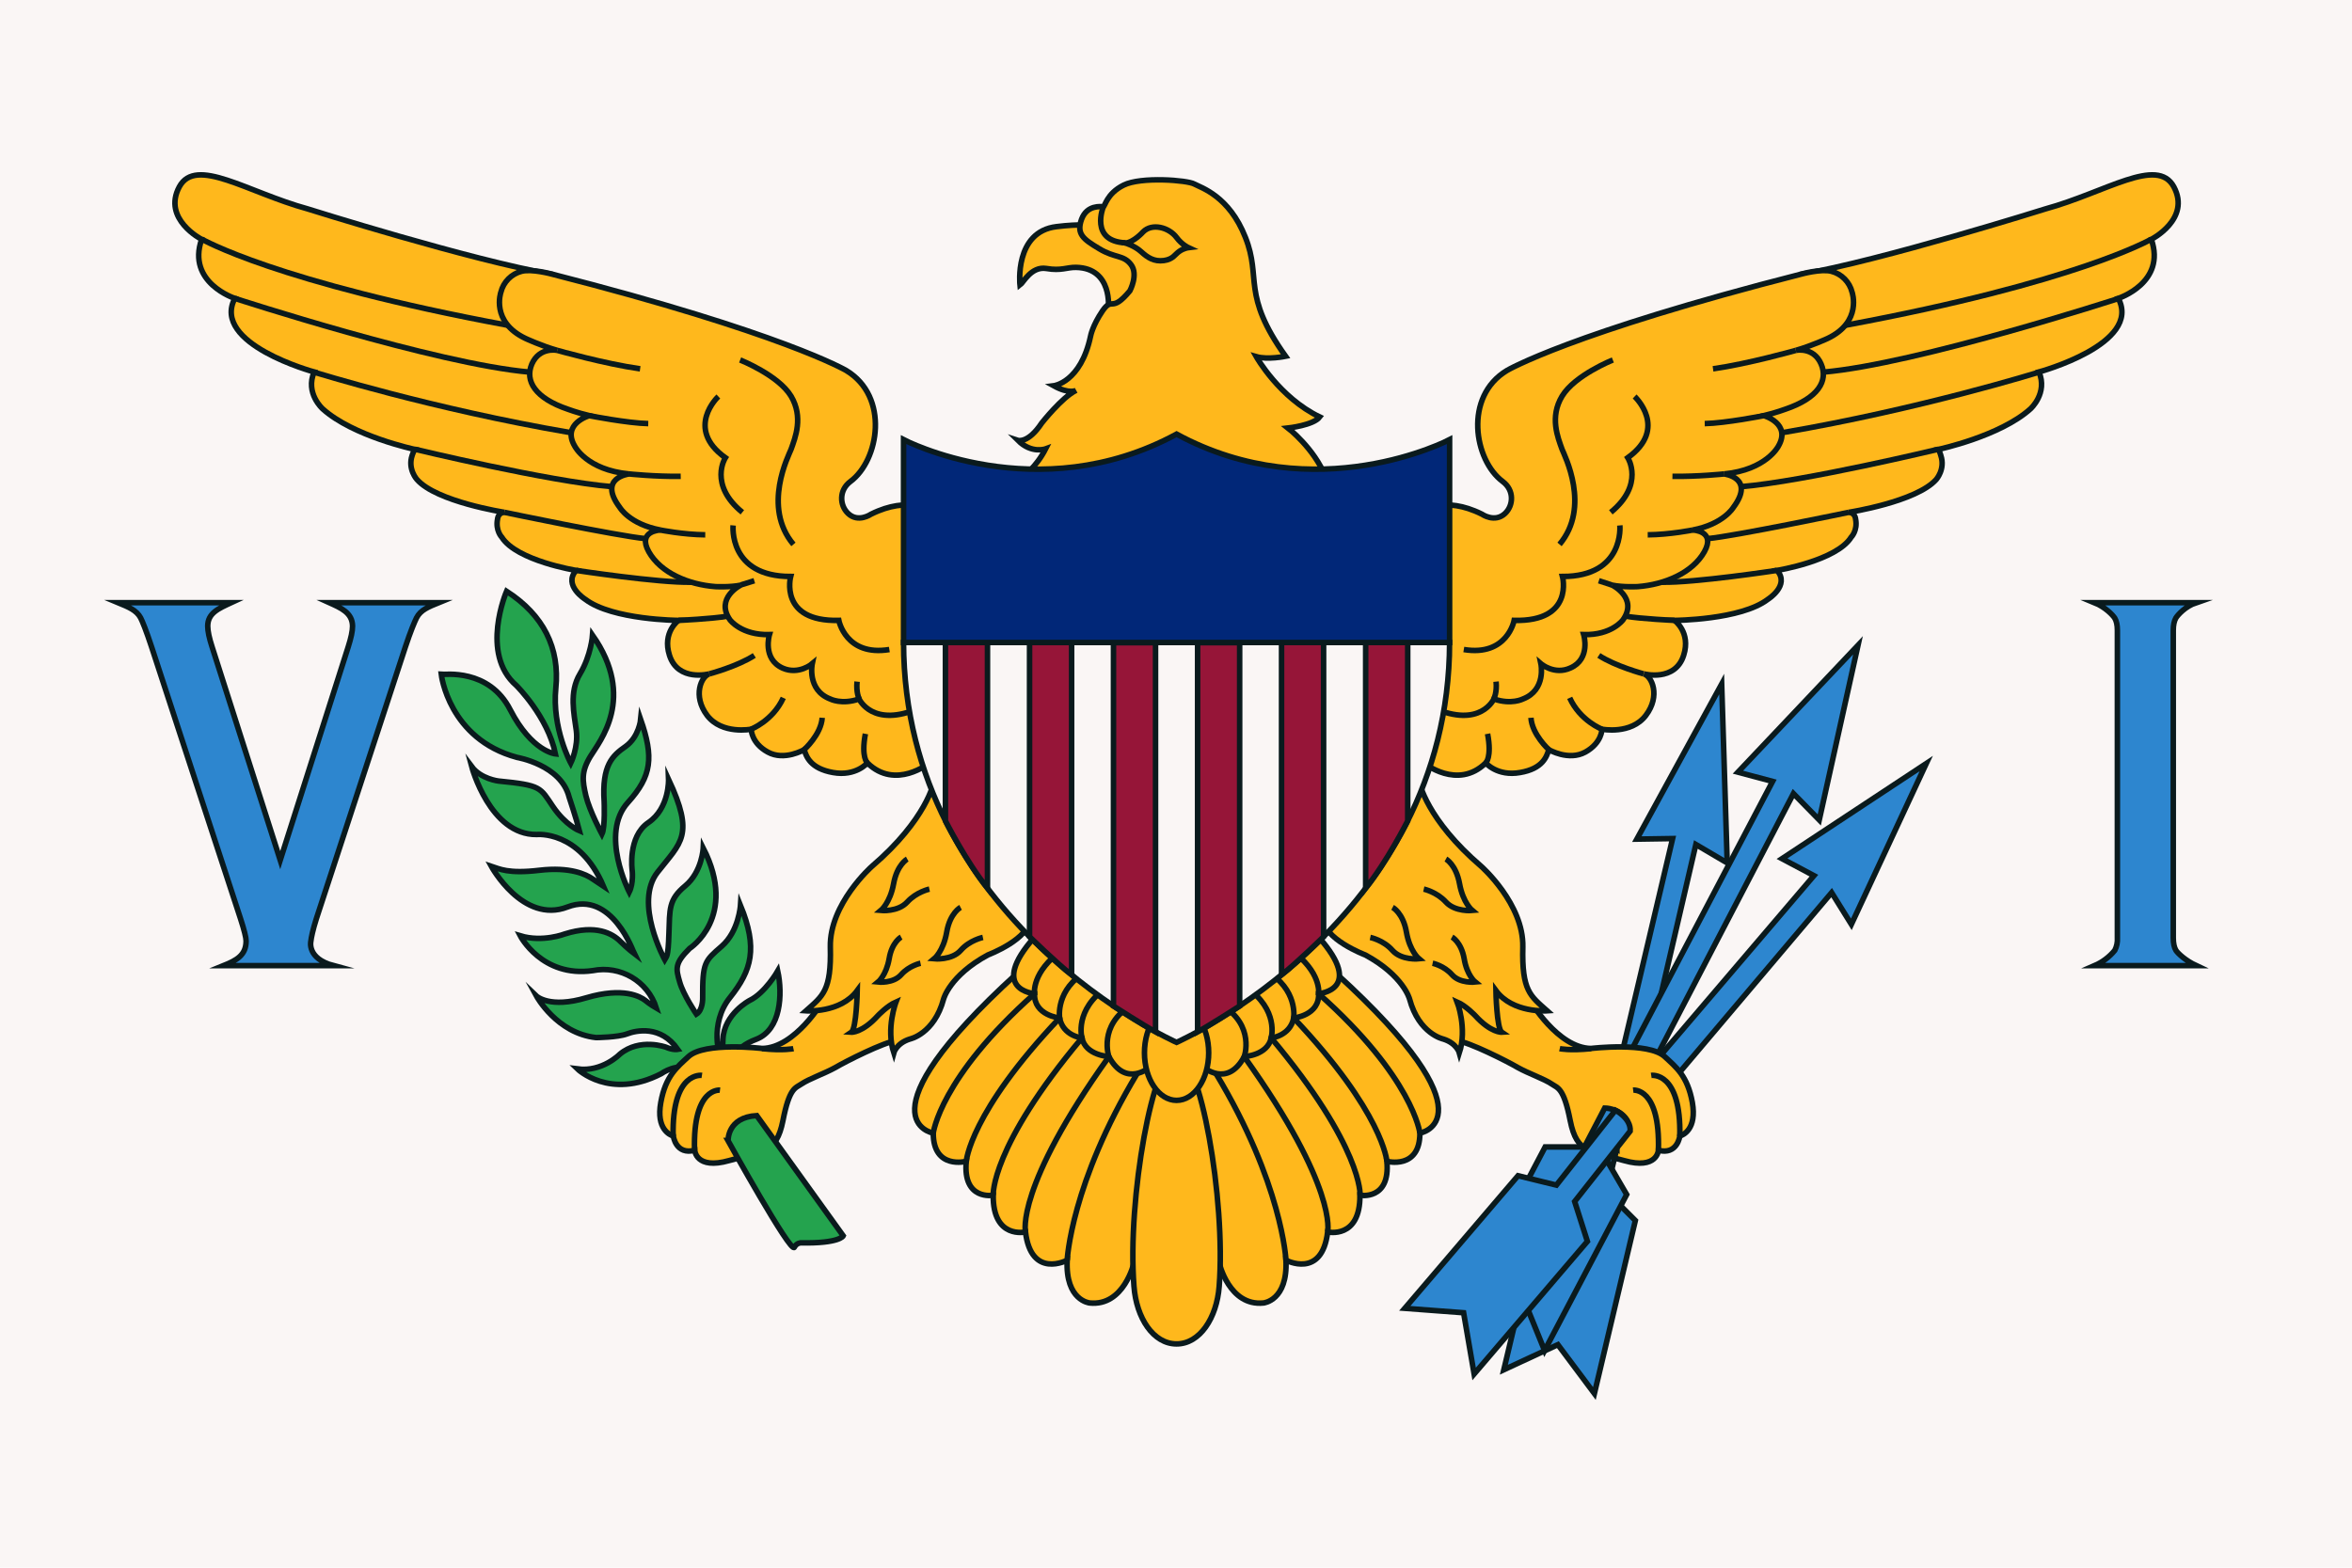
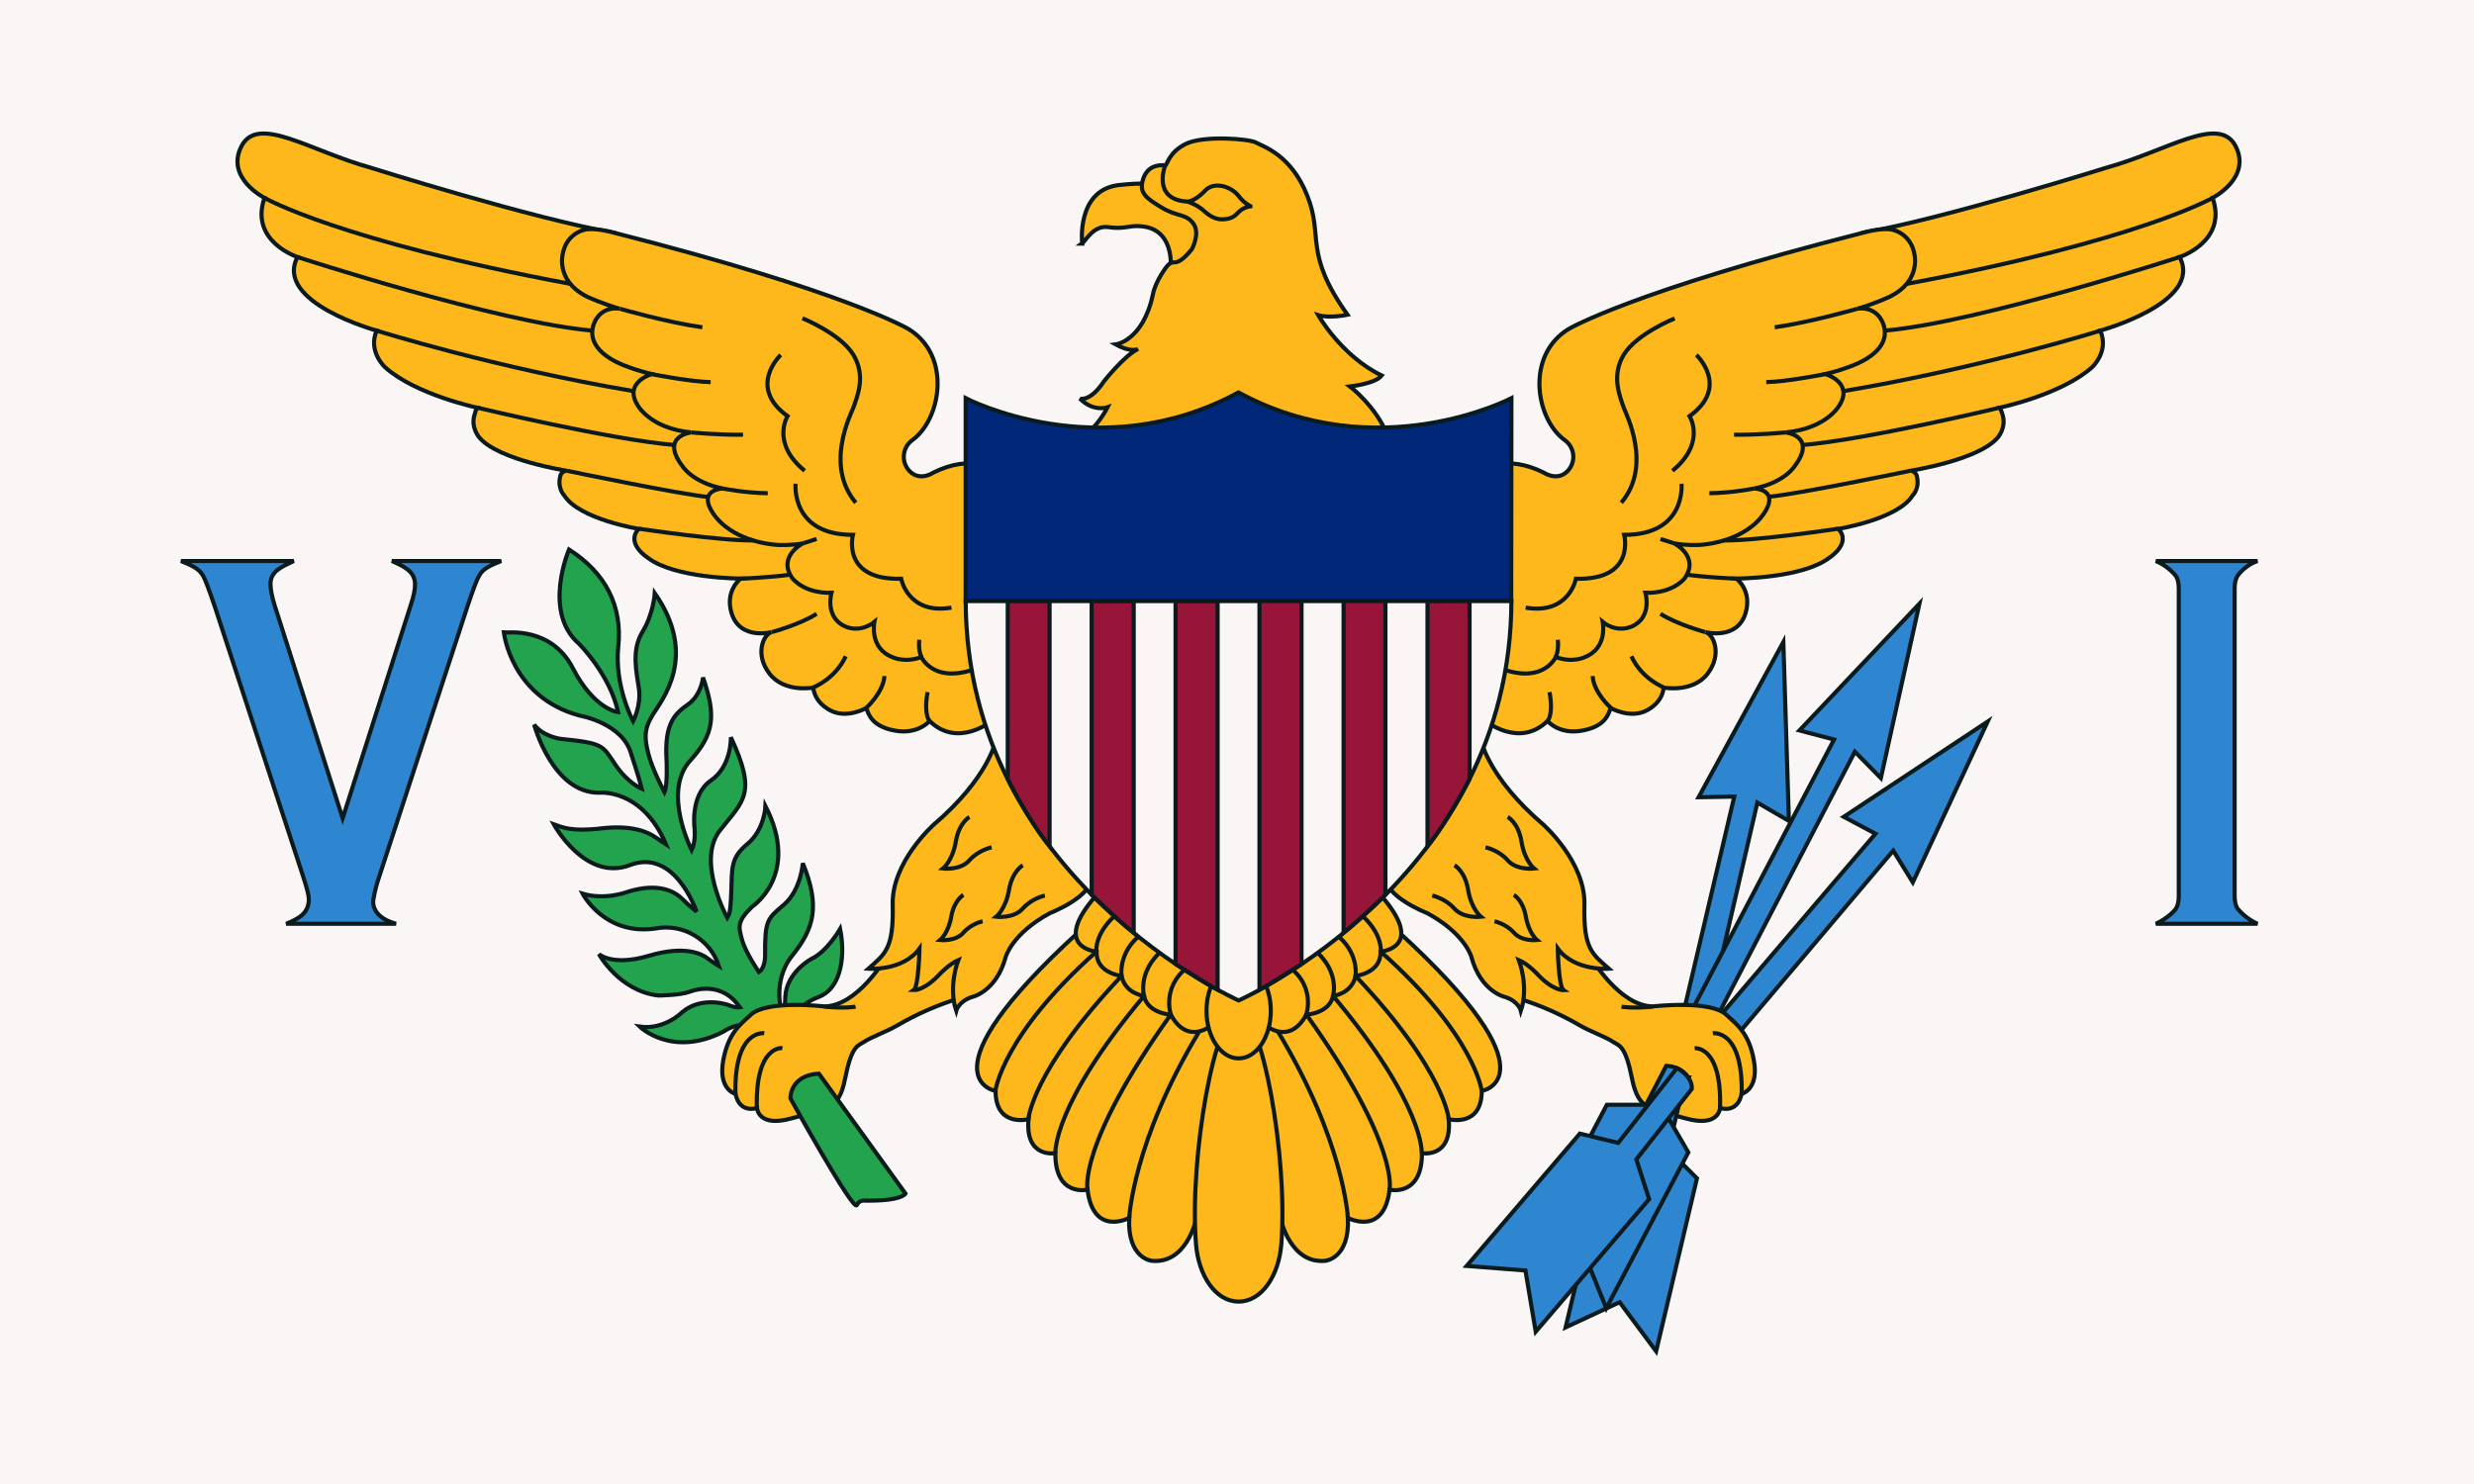
- <svg xmlns="http://www.w3.org/2000/svg" width="1275" height="850" viewBox="1488.189 992.126 1275 850">
-   <path fill="#faf6f5" d="M1488.2 992.1h1275v850h-1275z" />
-   <path fill="#24a34e" stroke="#0a1a1d" stroke-miterlimit="10" stroke-width="3" d="M1886 1567.6s-1.1-7 12.2-12c13.3-5.2 14.3-24.3 11.6-37 0 0-6.9 12-15.3 16 0 0-13.7 7.2-14.4 20.9 0 0 0 5-1.1 8.9-.6 2-6.6-17.1 4.9-31.4 11.8-14.8 15.2-26.7 5.7-50 0 0-.9 14.1-10.2 22.2-9.2 8-10.4 8.7-10.3 28 0 0 .2 6.6-3.4 8.8 0 0-7.2-10.6-9.1-17.6-2-7-2.8-9.9 5.4-18 0 0 26.5-17 7.4-54.5 0 0-.6 12.9-9.7 20.5-9.2 7.6-8.4 12.7-8.9 26-.4 13.1-1.3 12.2-2.3 14 0 0-16.8-30.8-3.9-47.3s20.2-19.9 6-50.5c0 0 .6 15.7-10.9 23.5-11.4 7.7-8.8 26-8.8 26s.8 6.8-1.6 11.7c0 0-16.2-31.6-.7-48.6 13-14.4 14-24.5 6.9-45 0 0-.9 9.4-8.1 14.6-7.2 5-13 10.2-11.7 30 0 0 .6 13.8-1.2 17.6 0 0-6.7-12.5-8.7-20.8-1.9-8.2-2.6-13 2.4-21.3 5-8.2 25-31.8 1.2-65.8 0 0-.8 11-6.8 21-6 9.9-3.2 21.7-2 30.7s-3 17.7-3 17.7-10.3-19-8.1-40.7c2.2-21.7-6.7-39.6-26.7-52.5 0 0-14.6 33.9 5.3 51.1 0 0 17 16.8 21.2 37.1 0 0-12.8-1.2-24.5-23.9-11.6-22.7-35.8-19-37.4-19.2 0 0 4 35 41.1 45 0 0 23.8 4 28.2 21.5 0 0 4 12 5.6 18.3 0 0-7.5-3-14.4-13.2-7-10.3-6-11.5-29.5-13.8 0 0-9.5-1.1-14.5-7.8 0 0 9.9 37.1 35.2 36.8 0 0 23.2-2.5 36.2 28l-6-4c-3.3-2.3-11.9-6.6-28.8-4.6s-21.7-.8-26-2.2c0 0 17.1 31.4 41.3 22.1 24.2-9.3 35.9 24.7 36.2 25.3 0 0-3.3-2.5-7.6-6.7-4.2-4.2-13.1-9.3-30-4 0 0-12 4.7-24.2 1 0 0 11.8 22.8 39.3 18.9a30 30 0 0 1 34.5 20.3s-3.6-2.1-6.1-4.2c-2.6-2-11.8-7.3-31.8-1.4-19.9 6-27.1-.9-27.1-.9s11 20.2 32.3 22.5c0 0 11.8-.1 16.8-2s18.3-4.8 27.5 8.4c0 0-2.6.5-6.4-1.2 0 0-14.2-5.2-25 3.8 0 0-9.5 9.8-23 8 0 0 17.5 17 45.4 2.6 0 0 9.4-6.8 16.3-1.6 7 5.3 23-5 23-5z" />
-   <path fill="#ffb81c" stroke="#0a1a1d" stroke-miterlimit="10" stroke-width="3" d="M2041.1 1146.7s-3.2-29 19.9-31.7c24-3 36 2.2 36 2.2l10.8 21.2-3.8 14.3-15 6.8s2.6-22-17.5-22.4c-5-.1-8 2-16.1.6-8.2-1.3-12.5 7.7-14.3 9z" />
-   <path fill="#ffb81c" stroke="#0a1a1d" stroke-miterlimit="10" stroke-width="3" d="M2203.6 1218.2c-3.4 4.5-17.2 6-17.2 6s14.2 11 20.3 26.4c6 15.6-164.1.1-164.1.1s7.3-5.2 12.4-15.2c0 0-7.6 2.8-15-4.6 0 0 5.5 1.8 12.9-9.4 0 0 11-14 18.6-17.7 0 0-3.6 2.2-12.1-2.5 0 0 14.7-1.8 20-27 0 0 1-5.6 6.5-13.7 5.6-8 4.5 1.6 14.8-10.8 0 0 4.7-8.8.6-14.2s-8.6-3.4-17.2-8.6c-8.7-5.2-12.5-8-9.6-16 3-8 10.7-6.8 11.7-6.8 1.1 0 1.7-7 11.1-11.7s34.6-2.7 38.3-.6c3.7 2 18.9 6.5 27.7 28.9 8.9 22.3-2.3 30.7 21.8 64.5 0 0-9.7 2-15.9.2 0 0 12.5 22.2 34.4 32.7z" />
-   <path fill="none" stroke="#0a1a1d" stroke-miterlimit="10" stroke-width="3" d="M2098.3 1123.8c-19.6-.9-12-19.6-12-19.6" />
-   <path fill="#ffb81c" stroke="#0a1a1d" stroke-miterlimit="10" stroke-width="3" d="M2132.4 1126.4s-3.5-1.6-6.4-5.5c-4.1-5.5-13.3-8-18.2-3 0 0-5 5.6-9.5 6 0 0 5 1.5 8.5 4.7s7 5.5 12.3 4.8c5.1-.7 6-3.4 8.4-5 2.4-1.7 4.9-2 4.9-2z" />
-   <path fill="#ffb81c" stroke="#0a1a1d" stroke-width="3" d="M2260 1405.8s18.3 14.9 33.6 0c0 0 6.2 7.4 18.6 5.2 12.4-2.1 14.4-8.7 15.6-12.4 0 0 10.7 6.3 19.8 1.3 9-5 9-12.4 9-12.4s15.8 3.1 23.8-7.5c8.1-10.7 3.2-21.2-1.1-22.5 0 0 17 4.5 21.6-10.1 4-12.5-5-18.9-5-18.9s36-.2 50.6-11.4c0 0 12.2-7.6 5-15.7 0 0 32.2-5.2 40.2-18 0 0 3.6-3.6 2.4-9.8 0 0-.2-3.5-3.7-3.7 0 0 36.7-5.7 47.4-17.8 0 0 5-5.6 2.5-13 0 0-.5-2-1.4-3.3 0 0 33.5-7.1 50-22 0 0 9.5-8.5 4.6-20 0 0 56-15.2 43-39.9 0 0 26.1-8.5 17.9-32 0 0 21.6-11 12.2-28.5-9-16.6-36.8 3-69.6 12 0 0-89 28-132.7 35.5L2339.9 1326l-72.5 28-7.4 51.8z" />
-   <path fill="#ffb81c" stroke="#0a1a1d" stroke-width="3" d="M2259.1 1269.4s11.7-8.8 32.4 1.5c0 0 7 4.9 12.6-.4 4.6-4.4 5-12.6-1.3-17.3-15.5-11.5-21.3-46 2.3-60.2 0 0 34.2-20.3 159.7-52.3 0 0 10.5-2.9 16.1-1.5a15.6 15.6 0 0 1 11.3 11.4s5.6 16-13.2 25c0 0-8.6 4-17.3 6.5 0 0 9.6-2.1 13.7 7.4 4 9.2-1.7 18.5-19.4 24.5 0 0-4.8 1.8-11.6 3.5 0 0 15 4.3 7.8 16.6 0 0-6.5 12.8-29.4 15 0 0 17.1 2 5 18.2 0 0-5.3 9-22 12.2 0 0 12.7.4 6.3 11.8-6.4 11.4-21.4 17.8-36.2 18.9 0 0-8 .4-13.7-.8 0 0 14.1 7 5.8 18.8 0 0-6 8.4-21.3 8 0 0 4 13.2-7.2 18.1-8.7 4-16-2.3-16-2.3s3 14.2-9.7 19.1c0 0-6.3 3.3-15.8 0 0 0-7.2 16.2-32.9 4.8-25.6-11.3-6-106.5-6-106.5z" />
-   <path fill="none" stroke="#0a1a1d" stroke-width="3" d="M2654.4 1121.8s-40.3 23.4-165.9 46.7" />
-   <path fill="#ffb81c" stroke="#0a1a1d" stroke-width="3" d="M1934.4 1534.6s-15 25.7-33 26c0 0-31.2-3.7-40 4.4-6.1 5.7-12.4 10.4-15 24.9s5 17.6 6.8 18.2c0 0 1.3 10.4 11.6 7.7 0 0 .6 10.7 18.6 5.6s25.6-3.6 29.2-21.6c3.5-18 6.8-17.7 10-19.9 4.3-2.9 12.4-5.6 18.5-9 5.4-3.2 26.1-13.7 33.2-14.6 7-.8 5.5-24.6 5.5-24.6h-18.3l-8.8-13-18.3 15.9z" />
-   <path fill="none" stroke="#0a1a1d" stroke-width="3" d="M2636.5 1154s-109.1 35.5-160 39.9m117 0s-64 20-139 32.8m84.4 9s-72.3 17.4-106.9 20.3" />
-   <path fill="none" stroke="#0a1a1d" stroke-miterlimit="10" stroke-width="3" d="M2490.4 1269.9s-61.2 12.8-76.7 14.3" />
-   <path fill="#2d86cf" stroke="#0a1a1d" stroke-miterlimit="10" stroke-width="3" d="m2421.5 1363 3 97-17-10-28.6 123.2-11.8-8.4 27.8-118-19.4.3z" />
-   <path fill="none" stroke="#0a1a1d" stroke-miterlimit="10" stroke-width="3" d="M2451.4 1301.4s-44.6 6.8-62.4 6.4m7 20.7s-18-.8-26.8-2.3m10 31.3s-15.3-4.1-24.3-10m1.7 40s-11.8-4.5-17.5-17m-11.3 28.1s-9.1-8.2-9.7-17.3" />
-   <path fill="#2d86cf" stroke="#0a1a1d" stroke-miterlimit="10" stroke-width="3" d="m2532.4 1406.1-40.6 87.2-10.7-17.2-85.6 101.2-9.3-10.4 85.3-100-17.3-9.2z" />
-   <path fill="none" stroke="#0a1a1d" stroke-miterlimit="10" stroke-width="3" d="M2293.6 1405.8s3.4-3 1-15.8" />
-   <path fill="#2d86cf" stroke="#0a1a1d" stroke-miterlimit="10" stroke-width="3" d="m2495.4 1342-21 94.7-14-14.3-76.7 147.4-11.8-7 77.2-147-18.8-5z" />
-   <path fill="none" stroke="#0a1a1d" stroke-miterlimit="10" stroke-width="3" d="M2298 1371.1s1.8-3.6 1.2-9.4" />
-   <path fill="#ffb81c" stroke="#0a1a1d" stroke-width="3" d="M1992 1405.8s-18.3 14.9-33.6 0c0 0-6.2 7.4-18.6 5.2s-14.5-8.7-15.7-12.4c0 0-10.7 6.3-19.7 1.3-9-4.9-9-12.4-9-12.4s-15.8 3.1-23.9-7.5c-8-10.7-3.1-21.2 1.2-22.5 0 0-17 4.5-21.6-10.1-4-12.5 4.9-18.9 4.9-18.9s-35.8-.2-50.5-11.4c0 0-12.2-7.6-5-15.7 0 0-32.2-5.2-40.3-18 0 0-3.5-3.6-2.3-9.8 0 0 .2-3.5 3.7-3.7 0 0-36.8-5.7-47.4-17.8 0 0-5.1-5.6-2.6-13 0 0 .6-2 1.5-3.3 0 0-33.5-7.1-50-22 0 0-9.6-8.5-4.6-20 0 0-56-15.2-43-39.9 0 0-26.2-8.5-18-32 0 0-21.5-11-12.1-28.5 9-16.6 36.8 3 69.6 12 0 0 88.9 28 132.7 35.5L1912 1326l72.6 28 7.4 51.8z" />
-   <path fill="none" stroke="#0a1a1d" stroke-miterlimit="10" stroke-width="3" d="M2362.5 1187.3s-20.6 8.2-27.5 19.6c-6.9 11.4-2.3 22.5 0 28.9 1.2 3.1 15.7 31.2-1.4 51.5" />
-   <path fill="#ffb81c" stroke="#0a1a1d" stroke-width="3" d="M1992.9 1269.4s-11.7-8.8-32.5 1.5c0 0-7 4.9-12.5-.4-4.6-4.4-5-12.6 1.3-17.3 15.5-11.5 21.3-46-2.3-60.2 0 0-34.3-20.3-159.7-52.3 0 0-10.6-2.9-16.2-1.5a15.6 15.6 0 0 0-11.3 11.4s-5.6 16 13.3 25c0 0 8.5 4 17.3 6.5 0 0-9.6-2.1-13.8 7.4-3.9 9.2 1.8 18.5 19.5 24.5 0 0 4.8 1.8 11.6 3.5 0 0-15.1 4.4-7.8 16.6 0 0 6.4 12.8 29.4 15 0 0-17.2 2-5 18.2 0 0 5.2 9 22 12.2 0 0-12.7.4-6.3 11.8 6.4 11.4 21.4 17.8 36.2 18.9 0 0 8 .4 13.6-.8 0 0-14 7-5.8 18.8 0 0 6.1 8.4 21.4 8 0 0-4 13.2 7.2 18.2 8.7 3.8 16-2.4 16-2.4s-3 14.2 9.7 19.1c0 0 6.3 3.3 15.7 0 0 0 7.3 16.2 33 4.8 25.6-11.3 6-106.5 6-106.5z" />
-   <path fill="none" stroke="#0a1a1d" stroke-miterlimit="10" stroke-width="3" d="m2362.2 1309.4-7.3-2.4m50.9-27.5s-12.3 2.5-24.4 2.6m41.4-33s-14.4 1.5-28 1.3m49.5-32.9s-20.8 4.1-32 4.3m49.4-39.7s-25.8 7.3-44.9 10m-42.5 15s18.5 17.2-3.7 33.2c0 0 9.2 14.5-9.2 29.6" />
-   <path fill="#ffb81c" stroke="#0a1a1d" stroke-width="3" d="M1994.4 1416.2s-3.8 20.2-33.6 45.7c0 0-23 20.3-22.5 43.7.6 23.8-4.1 26.5-13.2 34.6 0 0 18.7 1.4 27.8-11 0 0-.4 20.7-3.2 22.6 0 0 5.9.4 14.4-9 0 0 5-5.3 9.8-7.4 0 0-5.5 14.3-1.2 27.6 0 0 1.4-5.2 8.7-7.5 0 0 13.2-2.7 18.3-21.7 0 0 3.3-12.7 24-23.9 0 0 23.4-8.8 22.8-20.3s-52.1-73.4-52.1-73.4z" />
-   <path fill="none" stroke="#0a1a1d" stroke-miterlimit="10" stroke-width="3" d="M2366.3 1277s2.7 27.7-31.1 27.7c0 0 6.5 24.6-26.2 23.8 0 0-3.7 19.7-27.3 15.8" />
-   <path fill="#ffb81c" stroke="#0a1a1d" stroke-width="3" d="M2317.6 1534.6s15 25.7 33 26c0 0 31.2-3.7 40 4.4 6.1 5.7 12.4 10.4 15 24.9 2.5 14.5-5 17.6-6.8 18.2 0 0-1.3 10.4-11.6 7.7 0 0-.6 10.7-18.6 5.6s-25.6-3.6-29.2-21.6c-3.5-18-6.8-17.7-10-19.9-4.3-2.9-12.4-5.6-18.5-9-5.4-3.2-26.1-13.7-33.2-14.6-7-.8-5.5-24.6-5.5-24.6h18.3l8.8-13 18.3 15.9z" />
-   <path fill="#ffb81c" stroke="#0a1a1d" stroke-width="3" d="M2257.6 1416.2s3.8 20.2 33.6 45.7c0 0 23 20.3 22.5 43.7-.6 23.8 4.1 26.5 13.2 34.6 0 0-18.7 1.4-27.8-11 0 0 .4 20.7 3.2 22.6 0 0-5.9.4-14.4-9 0 0-5-5.3-9.8-7.4 0 0 5.5 14.3 1.2 27.6 0 0-1.4-5.2-8.7-7.5 0 0-13.2-2.7-18.3-21.7 0 0-3.3-12.7-24-23.9 0 0-23.4-8.8-22.8-20.3.6-11.6 52.1-73.4 52.1-73.4z" />
-   <path fill="none" stroke="#0a1a1d" stroke-width="3" d="M2333.7 1560.7s5.3 1.2 17 0" />
-   <path fill="none" stroke="#0a1a1d" stroke-miterlimit="10" stroke-width="3" d="M2383.3 1575.2s16.3-2.5 15.5 33m-25.3-25s14.7-1.8 13.7 32.6" />
-   <path fill="none" stroke="#0a1a1d" stroke-width="3" d="M2231 1500.4s7.2 1.5 12 7c5 5.6 14.4 4.6 14.4 4.6s-5-4.1-6.8-14.5-7.5-13.4-7.5-13.4m16.9-9.9s7 1.5 12 7 14.3 4.6 14.3 4.6-5-4.1-6.9-14.5-7.4-13.4-7.4-13.4m-7.2 56.5s6.2 1.3 10.5 6.2 12.6 4 12.6 4-4.5-3.6-6-12.7c-1.6-9-6.6-11.7-6.6-11.7" />
-   <path fill="#ffb81c" stroke="#0a1a1d" stroke-miterlimit="10" stroke-width="3" d="M2149.1 1676.9s5.4 23.6 24 21.7c0 0 13.2-1.2 12.2-23.2 0 0 19.5 10.4 22.6-15.3 0 0 17.7 4.1 17.5-19.9 0 0 16.6 3 14.6-18.4 0 0 17.9 4.7 17.9-15.3 0 0 41.9-7-45.4-86.6l-78 46.4 14.6 110.6z" />
-   <path fill="#ffb81c" stroke="#0a1a1d" stroke-width="3" d="M2140.5 1570.7s13 11.5 22.2-5.7c0 0 12.6-.6 14.6-10.1 0 0 10.2-1 12.2-10.8 0 0 14-1.4 13.5-13.2 0 0 25.4-2 0-30.7-25.3-28.8-68.4 47.6-68.4 47.6l5.9 23z" />
-   <path fill="none" stroke="#0a1a1d" stroke-miterlimit="10" stroke-width="3" d="M2185.3 1675.4s-2-41.6-38-101.3m60.6 86s5.6-24-45.2-95c0 0 6-17-12.2-28m75 103.1s1.5-26-48.2-85.3c0 0 4.4-15.3-13.7-27.6m76.4 94.5s-1.9-26.3-50.5-77.7c0 0 2.4-15.7-15-25.5m83.4 87.9s-3.6-30-54.9-75.6c0 0 1.8-11.8-15.3-23.9" />
-   <path fill="#ffb81c" stroke="#0a1a1d" stroke-miterlimit="10" stroke-width="3" d="M2102.9 1676.9s-5.4 23.6-24 21.7c0 0-13.2-1.2-12.2-23.2 0 0-19.5 10.4-22.6-15.3 0 0-17.7 4.1-17.5-19.9 0 0-16.6 3-14.6-18.4 0 0-17.9 4.7-17.9-15.3 0 0-41.9-7 45.4-86.6l78 46.4-14.6 110.6z" />
-   <path fill="#ffb81c" stroke="#0a1a1d" stroke-width="3" d="M2111.5 1570.7s-13 11.5-22.2-5.7c0 0-12.6-.6-14.6-10.1 0 0-10.2-1-12.1-10.8 0 0-14-1.4-13.6-13.2 0 0-25.4-2 0-30.7 25.3-28.8 68.4 47.6 68.4 47.6l-5.9 23z" />
-   <path fill="none" stroke="#0a1a1d" stroke-miterlimit="10" stroke-width="3" d="M2066.7 1675.4s2-41.6 38-101.3m-60.6 86s-5.6-24 45.2-95c0 0-5.9-17 12.2-28" />
-   <path fill="#ffb81c" stroke="#0a1a1d" stroke-width="3" d="M2126 1563.6c12.6 0 26.8 78.6 23.1 126-1.3 17.1-10.5 31.2-23.1 31.2s-21.8-14-23.1-31.3c-3.7-47.3 10.5-126 23.1-126" />
-   <path fill="none" stroke="#0a1a1d" stroke-miterlimit="10" stroke-width="3" d="M2026.6 1640.2s-1.6-26 48.1-85.3c0 0-4.4-15.3 13.7-27.6m-76.4 94.5s1.9-26.3 50.6-77.7c0 0-2.5-15.7 15-25.5" />
-   <ellipse cx="2126.001" cy="1562.963" fill="#ffb81c" stroke="#0a1a1d" stroke-width="3" rx="17.41" ry="25.785" />
-   <path fill="none" stroke="#0a1a1d" stroke-miterlimit="10" stroke-width="3" d="M1994.1 1606.5s3.6-30 54.9-75.6c0 0-1.8-11.8 15.3-23.9" />
-   <path fill="#faf6f5" stroke="#0a1a1d" stroke-width="3" d="M2126 1557.3s147.7-65.4 148-216.8h-296c.3 151.4 148 216.8 148 216.8z" />
-   <path fill="none" stroke="#0a1a1d" stroke-miterlimit="10" stroke-width="3" d="M2046.3 1340.5h22.8m-68.4 0h22.8m68.3 0h22.8" />
-   <path fill="#961538" stroke="#0a1a1d" stroke-width="3" d="M2000.7 1340.5v96.7s11.4 22.5 22.8 36.5v-133.2h-22.8zm45.6 0V1500s14.2 14 22.8 20.7v-180.2h-22.8zm45.5 0v197.1s16.3 10.5 22.8 14v-211h-22.8z" />
-   <path fill="none" stroke="#0a1a1d" stroke-width="3" d="M2000.7 1340.5h22.8m22.8 0h22.8m22.7 0h22.8" />
-   <path fill="#961538" stroke="#0a1a1d" stroke-width="3" d="M2251.3 1340.5v96.7s-11.4 22.5-22.8 36.5v-133.2h22.8zm-45.6 0V1500s-14.2 14-22.8 20.7v-180.2h22.8zm-45.5 0v197.1s-16.3 10.5-22.8 14v-211h22.8z" />
-   <path fill="#2d86cf" stroke="#0a1a1d" stroke-miterlimit="10" stroke-width="3" d="m2364.7 1614.7-5.7 23.5 15.7 15.7-22.2 93.8-19.8-26.5-29.3 13.6 22.3-93.8 20.6-5.8 5.3-23.4s6.2-2.4 13.1 3z" />
-   <path fill="#2d86cf" stroke="#0a1a1d" stroke-miterlimit="10" stroke-width="3" d="m2370 1599.2-11.3 21.2 11.3 19.4-44.5 84.6-12.6-31-31.6 5.2 44.5-84.6h21.3l11-21.1s7.9 0 11.9 6.3z" />
-   <path fill="#2d86cf" stroke="#0a1a1d" stroke-miterlimit="10" stroke-width="3" d="m2371.9 1605.4-30.1 38.2 6.9 21.6-61.4 71.9-5.7-33.2-31.9-2.4 61.4-71.9 20.8 5.1 32-40.6s8.5 4.3 8 11.3z" />
-   <path fill="none" stroke="#0a1a1d" stroke-width="3" d="M1597.6 1121.8s40.3 23.4 165.9 46.7m-148-14.6s109.1 35.6 160 40m-117 0s64 20 139 32.8m-84.4 9s72.3 17.4 106.8 20.3" />
-   <path fill="none" stroke="#0a1a1d" stroke-miterlimit="10" stroke-width="3" d="M1761.6 1269.9s61.2 12.8 76.7 14.3m-37.8 17.2s44.7 6.8 62.4 6.4m-6.9 20.7s18-.8 26.7-2.3m-10 31.3s15.4-4.1 24.4-10m-1.8 40s11.8-4.5 17.5-17m11.3 28.1s9.2-8.2 9.8-17.3m24.5 24.5s-3.5-3-1.1-15.8m-3.4-18.9s-1.7-3.6-1.1-9.4m-63.4-174.4s20.7 8.2 27.6 19.6c6.8 11.4 2.3 22.5 0 28.9-1.2 3.1-15.8 31.2 1.3 51.5m-28.6 22 7.4-2.3m-51-27.5s12.4 2.5 24.4 2.6m-41.3-33s14.4 1.5 28 1.3" />
-   <path fill="#24a34e" stroke="#0a1a1d" stroke-miterlimit="10" stroke-width="3" d="M1882.9 1610.5s-.5-12.6 15.5-13.5l46.9 65.2s-1.8 4.2-23 3.8c0 0-2.3 0-3.5 2.4-1.8 3.9-36-57.9-36-57.9z" />
-   <path fill="none" stroke="#0a1a1d" stroke-miterlimit="10" stroke-width="3" d="M1807.6 1217.5s20.9 4.1 32 4.3m-49.3-39.7s25.7 7.3 44.9 10m42.4 15s-18.5 17.2 3.8 33.2c0 0-9.3 14.5 9.2 29.6m-5 7.1s-2.7 27.7 31.2 27.7c0 0-6.5 24.6 26.1 23.8 0 0 3.8 19.7 27.4 15.8" />
-   <path fill="none" stroke="#0a1a1d" stroke-width="3" d="M1918.3 1560.7s-5.4 1.2-17 0" />
-   <path fill="none" stroke="#0a1a1d" stroke-miterlimit="10" stroke-width="3" d="M1868.7 1575.2s-16.4-2.5-15.6 33m25.4-25s-14.8-1.8-13.8 32.6" />
-   <path fill="none" stroke="#0a1a1d" stroke-width="3" d="M2021 1500.4s-7.2 1.5-12 7-14.4 4.6-14.4 4.6 5-4.1 6.8-14.5 7.5-13.4 7.5-13.4m-16.9-9.9s-7 1.5-12 7-14.3 4.6-14.3 4.6 5-4.1 6.9-14.5 7.4-13.4 7.4-13.4m7.2 56.5s-6.2 1.3-10.5 6.2-12.5 4-12.5 4 4.4-3.6 6-12.7c1.5-9 6.5-11.7 6.5-11.7" />
-   <path fill="#012778" stroke="#0a1a1d" stroke-miterlimit="10" stroke-width="3" d="M2274 1230.5s-72.4 38-148-3c-75.6 41-148 3-148 3v110h296v-110z" />
-   <path fill="#2d86cf" stroke="#0a1a1d" stroke-miterlimit="10" stroke-width="3" d="M1609.3 1515.7c7.2-2.9 12.3-5.7 12.3-13.4 0-1.8-1-5.8-3-12l-48.2-147.3c-2.9-8.8-5-14-6-15.9-2.2-4.1-6.4-5.8-12.2-8.2h61.3c-6.7 3.1-12.7 5.6-12.7 12.7 0 2.7.8 6.5 2.4 11.4l36.9 115.5 36.8-115.5c1.6-5 2.4-8.7 2.4-11.4-.1-7.3-6.4-9.9-12.6-12.7h59.3c-5.4 2.2-9.8 3.9-12 8.2-1 2-3.2 7.1-6.1 15.9l-48.2 147.2c-2 6.3-2.8 10.4-3 12.3 0 0-2.3 9.3 12.3 13.2h-59.7zm1026.7-15v-166.8c0-2.9-.5-5.1-1.4-6.6-1-1.6-5.1-6-11-8.4h55.1c-5.9 2-10 6.7-11 8.3-.9 1.6-1.4 3.8-1.4 6.7v166.7c0 3 .5 5.3 1.5 6.9 1 1.5 5 5.4 11 8.2h-55.2a29 29 0 0 0 11-8.3 13 13 0 0 0 1.4-6.8z" />
+ <svg xmlns="http://www.w3.org/2000/svg" width="1200" height="720">
+   <path fill="#faf6f5" d="M0 0h1200v720H0z" />
+   <path fill="#24a34e" stroke="#0a1a1d" stroke-width="2" d="M386.1 494.6s-1-6.3 11-10.9c11.8-4.6 12.7-21.6 10.4-33 0 0-6.2 10.8-13.7 14.4 0 0-12.3 6.4-12.9 18.6 0 0 0 4.5-1 8-.5 1.8-6-15.4 4.4-28.1 10.6-13.2 13.6-24 5.1-44.8 0 0-.8 12.7-9 20-8.4 7.1-9.4 7.7-9.3 25 0 0 .1 5.9-3 7.8 0 0-6.5-9.4-8.2-15.7s-2.5-8.8 4.9-16c0 0 23.6-15.4 6.5-48.8 0 0-.5 11.5-8.7 18.3s-7.5 11.4-7.9 23.2-1.2 11-2 12.6c0 0-15.1-27.6-3.5-42.3s18-17.8 5.3-45.2c0 0 .5 14-9.7 21s-7.9 23.2-7.9 23.2.7 6.1-1.4 10.6c0 0-14.5-28.3-.7-43.5 11.8-13 12.5-22 6.2-40.3 0 0-.8 8.5-7.2 13s-11.6 9.2-10.5 26.9c0 0 .6 12.3-1 15.8 0 0-6-11.3-7.8-18.6s-2.4-11.7 2.1-19 22.3-28.5 1-59c0 0-.6 10-6 18.8s-2.9 19.4-1.7 27.5-2.8 15.8-2.8 15.8-9.2-16.9-7.2-36.3c2-19.5-6-35.5-23.9-47 0 0-13 30.3 4.8 45.7 0 0 15.1 15 19 33.2 0 0-11.5-1.1-22-21.4s-32-17-33.4-17.2c0 0 3.5 31.4 36.8 40.3 0 0 21.2 3.6 25.1 19.1 0 0 3.6 10.7 5 16.4 0 0-6.7-2.6-12.9-11.8s-5.4-10.3-26.3-12.4c0 0-8.5-1-13-6.9 0 0 8.9 33.2 31.5 33 0 0 20.8-2.3 32.4 25l-5.3-3.5c-3-2.1-10.7-6-25.9-4.2s-19.4-.7-23.2-2c0 0 15.3 28.1 37 19.8s32 22 32.3 22.6c0 0-3-2.2-6.8-6s-11.7-8.3-26.7-3.6c0 0-10.8 4.2-21.8.9 0 0 10.6 20.4 35.2 16.9a27 27 0 0 1 30.9 18.2s-3.3-2-5.6-3.8-10.5-6.5-28.3-1.2-24.3-.8-24.3-.8 9.9 18 28.9 20.1c0 0 10.5-.1 15-1.8s16.4-4.3 24.5 7.5c0 0-2.2.4-5.6-1.1 0 0-12.7-4.6-22.3 3.4 0 0-8.6 8.8-20.7 7.1 0 0 15.7 15.3 40.6 2.4 0 0 8.4-6.1 14.6-1.4s20.6-4.6 20.6-4.6Z" />
+   <path fill="#ffb81c" stroke="#0a1a1d" stroke-width="2" d="M524.9 118.2s-3-25.9 17.7-28.4c21.5-2.5 32.2 2 32.2 2l9.7 19-3.4 12.7-13.3 6.2s2.2-19.7-15.8-20c-4.5-.2-7.2 1.6-14.4.5s-11.1 6.8-12.8 8Z" />
+   <path fill="#ffb81c" stroke="#0a1a1d" stroke-width="2" d="M670.2 182.2c-3.1 4-15.4 5.3-15.4 5.3s12.7 9.7 18.1 23.6-146.7.1-146.7.1 6.5-4.7 11-13.6c0 0-6.7 2.5-13.4-4.2 0 0 5 1.7 11.6-8.3 0 0 9.8-12.5 16.6-15.8 0 0-3.2 2-10.8-2.2 0 0 13.2-1.7 18-24.2 0 0 .7-5 5.7-12.2 5-7.3 4 1.4 13.2-9.8 0 0 4.3-7.8.6-12.6s-7.7-3-15.4-7.7-11.2-7.2-8.6-14.4c2.7-7 9.5-6 10.5-6s1.5-6.2 10-10.4 30.8-2.5 34.1-.6 17 5.8 24.8 25.8c8 20-2 27.5 19.5 57.7 0 0-8.7 1.9-14.2.2 0 0 11.2 19.8 30.8 29.3Z" />
+   <path fill="none" stroke="#0a1a1d" stroke-width="2" d="M576 97.8c-17.5-.9-10.8-17.6-10.8-17.6" />
+   <path fill="#ffb81c" stroke="#0a1a1d" stroke-width="2" d="M606.5 100s-3.1-1.4-5.7-4.9c-3.7-4.8-12-7.2-16.3-2.6 0 0-4.5 5-8.5 5.3 0 0 4.5 1.4 7.6 4.2s6.3 5 11 4.3c4.6-.6 5.3-3 7.5-4.5s4.4-1.7 4.4-1.7Zm114.1 249.8s16.3 13.4 30 0c0 0 5.6 6.7 16.6 4.7 11.1-1.9 13-7.7 14-11 0 0 9.6 5.5 17.7 1.1s8-11 8-11 14.2 2.7 21.4-6.8 2.8-19-1-20.1c0 0 15.1 4 19.3-9 3.5-11.2-4.4-17-4.4-17s32 0 45.1-10.1c0 0 11-6.9 4.4-14 0 0 28.9-4.7 36-16.2 0 0 3.3-3.1 2.2-8.7 0 0-.2-3.1-3.3-3.3 0 0 32.9-5.1 42.3-16 0 0 4.6-5 2.3-11.6 0 0-.5-1.8-1.3-3 0 0 30-6.3 44.8-19.6 0 0 8.5-7.6 4-17.8 0 0 50.1-13.7 38.5-35.7 0 0 23.4-7.6 16-28.7 0 0 19.3-9.8 11-25.4-8.2-14.9-33 2.6-62.3 10.7 0 0-79.5 25-118.6 31.7L792 278.6l-65 25-6.5 46.2Z" />
+   <path fill="#ffb81c" stroke="#0a1a1d" stroke-width="2" d="M719.8 227.9s10.4-7.8 29 1.4c0 0 6.2 4.3 11.2-.4a10 10 0 0 0-1.2-15.5c-13.9-10.2-19-41 2.1-53.8 0 0 30.6-18.2 142.8-46.7 0 0 9.4-2.7 14.4-1.4a14 14 0 0 1 10.1 10.2s5 14.2-11.9 22.4c0 0-7.6 3.5-15.4 5.7 0 0 8.6-1.8 12.3 6.7 3.5 8.2-1.6 16.5-17.4 21.9 0 0-4.3 1.6-10.4 3.1 0 0 13.5 3.9 7 14.8 0 0-5.8 11.5-26.3 13.5 0 0 15.3 1.7 4.5 16.2 0 0-4.7 8-19.7 11 0 0 11.4.3 5.7 10.5s-19.2 16-32.4 16.9c0 0-7.2.3-12.2-.8 0 0 12.5 6.3 5.2 16.9 0 0-5.5 7.5-19.1 7.1 0 0 3.5 11.8-6.5 16.3-7.8 3.4-14.2-2.1-14.2-2.1s2.6 12.6-8.7 17c0 0-5.7 3-14.1 0 0 0-6.5 14.5-29.4 4.4-23-10.2-5.4-95.3-5.4-95.3Z" />
+   <path fill="none" stroke="#0a1a1d" stroke-width="2" d="M1073.2 96s-36 20.8-148.3 41.7" />
+   <path fill="#ffb81c" stroke="#0a1a1d" stroke-width="2" d="M429.4 465s-13.3 23-29.5 23.3c0 0-27.8-3.3-35.7 4-5.5 5-11 9.2-13.4 22.2-2.3 13 4.4 15.7 6 16.3 0 0 1.2 9.2 10.4 6.8 0 0 .5 9.6 16.7 5s22.9-3.1 26-19.3c3.2-16 6.1-15.8 9-17.7 3.9-2.6 11.1-5 16.5-8.2a142 142 0 0 1 29.7-13c6.4-.7 5-22 5-22h-16.4l-8-11.7z" />
+   <path fill="none" stroke="#0a1a1d" stroke-width="2" d="M1057.2 124.7s-97.6 31.8-143 35.7m104.6 0s-57.3 18-124.3 29.3m75.4 8.1s-64.6 15.5-95.5 18.1m52.2 12.5S871.8 239.8 858 241" />
+   <path fill="#2d86cf" stroke="#0a1a1d" stroke-width="2" d="m865 311.5 2.7 86.8-15.3-8.9-25.5 110.2-10.5-7.6 24.8-105.5-17.3.3z" />
+   <path fill="none" stroke="#0a1a1d" stroke-width="2" d="M891.7 256.5s-39.9 6-55.8 5.7m6.2 18.6s-16.1-.8-23.9-2m9 27.9s-13.7-3.7-21.8-8.9m1.6 35.7s-10.6-4-15.7-15.1m-10 25s-8.3-7.3-8.8-15.4" />
+   <path fill="#2d86cf" stroke="#0a1a1d" stroke-width="2" d="m964.1 350.1-36.3 78-9.5-15.4-76.6 90.5-8.3-9.3 76.3-89.4-15.4-8.2z" />
+   <path fill="none" stroke="#0a1a1d" stroke-width="2" d="M750.6 349.8s3-2.6 1-14" />
+   <path fill="#2d86cf" stroke="#0a1a1d" stroke-width="2" d="m931 292.9-18.7 84.6-12.6-12.8-68.5 131.8-10.6-6.2 69-131.5-16.8-4.4z" />
+   <path fill="none" stroke="#0a1a1d" stroke-width="2" d="M754.6 318.9s1.6-3.3 1-8.5" />
+   <path fill="#ffb81c" stroke="#0a1a1d" stroke-width="2" d="M481 349.8s-16.4 13.4-30.1 0c0 0-5.6 6.7-16.7 4.7s-12.9-7.7-14-11c0 0-9.5 5.5-17.6 1.1s-8.1-11-8.1-11-14 2.7-21.3-6.8-2.8-19 1-20.1c0 0-15.1 4-19.3-9-3.5-11.2 4.4-17 4.4-17s-32 0-45.1-10.1c0 0-11-6.9-4.4-14 0 0-28.9-4.7-36.1-16.2 0 0-3.2-3.1-2.1-8.7 0 0 .2-3.1 3.3-3.3 0 0-32.9-5.1-42.3-16 0 0-4.6-5-2.3-11.6 0 0 .4-1.8 1.2-3 0 0-29.9-6.3-44.7-19.6 0 0-8.5-7.6-4.1-17.8 0 0-50-13.7-38.4-35.7 0 0-23.4-7.6-16-28.7 0 0-19.4-9.8-11-25.4 8.2-14.9 33 2.6 62.3 10.7 0 0 79.5 25 118.6 31.7l111.2 165.6 65 25 6.5 46.2Z" />
+   <path fill="none" stroke="#0a1a1d" stroke-width="2" d="M812.3 154.5s-18.5 7.4-24.7 17.6c-6.1 10.1-2 20 0 25.7 1 2.9 14.1 28-1.2 46.1" />
+   <path fill="#ffb81c" stroke="#0a1a1d" stroke-width="2" d="M481.7 227.9s-10.4-7.8-29 1.4c0 0-6.2 4.3-11.2-.4a10 10 0 0 1 1.2-15.5c13.8-10.2 19-41-2.1-53.8 0 0-30.6-18.2-142.8-46.7 0 0-9.4-2.7-14.4-1.4a14 14 0 0 0-10.1 10.2s-5 14.2 11.8 22.4c0 0 7.7 3.5 15.5 5.7 0 0-8.6-1.8-12.3 6.7-3.5 8.2 1.6 16.5 17.4 21.9 0 0 4.3 1.6 10.4 3.1 0 0-13.6 3.9-7 14.8 0 0 5.8 11.5 26.2 13.5 0 0-15.3 1.7-4.4 16.2 0 0 4.7 8 19.7 11 0 0-11.4.3-5.7 10.5s19.2 16 32.4 16.9c0 0 7.2.3 12.2-.8 0 0-12.6 6.3-5.2 16.9 0 0 5.5 7.5 19 7.1 0 0-3.4 11.8 6.6 16.3 7.7 3.4 14.2-2.1 14.2-2.1s-2.6 12.6 8.7 17c0 0 5.7 3 14.1 0 0 0 6.5 14.5 29.4 4.4 23-10.2 5.4-95.3 5.4-95.3Z" />
+   <path fill="none" stroke="#0a1a1d" stroke-width="2" d="m812 263.6-6.6-2.1m45.5-24.5s-11 2.2-21.8 2.3m37-29.5s-12.9 1.3-25 1.1m44.3-29.4s-18.6 3.7-28.7 3.9m44.2-35.6s-23 6.6-40.1 9m-38 13.4s16.5 15.4-3.3 29.7c0 0 8.2 13-8.3 26.5" />
+   <path fill="#ffb81c" stroke="#0a1a1d" stroke-width="2" d="M483 359.2s-3.3 18-30 40.8c0 0-20.6 18.2-20 39 .5 21.4-3.7 23.8-11.8 31 0 0 16.7 1.3 24.8-9.8 0 0-.4 18.5-2.8 20.2 0 0 5.2.3 12.8-8 0 0 4.6-4.8 8.8-6.6 0 0-5 12.7-1 24.6 0 0 1.2-4.6 7.7-6.7 0 0 11.7-2.4 16.3-19.4 0 0 3-11.3 21.5-21.3 0 0 20.9-8 20.4-18.2-.6-10.3-46.6-65.6-46.6-65.6Z" />
+   <path fill="none" stroke="#0a1a1d" stroke-width="2" d="M815.6 234.7s2.5 24.8-27.8 24.8c0 0 5.8 22-23.4 21.3 0 0-3.3 17.6-24.4 14" />
+   <path fill="#ffb81c" stroke="#0a1a1d" stroke-width="2" d="M772 465s13.5 23 29.6 23.3c0 0 27.9-3.3 35.7 4 5.5 5 11.1 9.2 13.4 22.2s-4.4 15.7-6 16.3c0 0-1.2 9.2-10.4 6.8 0 0-.5 9.6-16.7 5s-22.8-3.1-26-19.3c-3.2-16-6-15.8-9-17.7-3.8-2.6-11-5-16.5-8.2a142 142 0 0 0-29.7-13c-6.3-.7-5-22-5-22h16.4l8-11.7z" />
+   <path fill="#ffb81c" stroke="#0a1a1d" stroke-width="2" d="M718.4 359.2s3.4 18 30.1 40.8c0 0 20.6 18.2 20 39-.5 21.4 3.8 23.8 11.9 31 0 0-16.7 1.3-24.8-9.8 0 0 .3 18.5 2.8 20.2 0 0-5.3.3-12.9-8 0 0-4.5-4.8-8.8-6.6 0 0 5 12.7 1 24.6 0 0-1.1-4.6-7.7-6.7 0 0-11.7-2.4-16.3-19.4 0 0-3-11.3-21.5-21.3 0 0-20.9-8-20.4-18.2.6-10.3 46.6-65.6 46.6-65.6Z" />
+   <path fill="none" stroke="#0a1a1d" stroke-width="2" d="M786.5 488.4s4.8 1 15.1 0m29.2 12.9s14.6-2.2 14 29.4M822 508.6s13.2-1.6 12.3 29.1M694.7 434.5s6.3 1.3 10.7 6.3c4.5 5 12.9 4 12.9 4s-4.6-3.7-6.2-13c-1.5-9.2-6.6-12-6.6-12m15-8.7s6.4 1.3 10.8 6.3 12.8 4 12.8 4-4.6-3.7-6.1-13-6.7-12-6.7-12m-6.4 50.6s5.5 1.1 9.4 5.5c3.8 4.4 11.2 3.6 11.2 3.6s-4-3.3-5.4-11.4c-1.4-8-5.8-10.5-5.8-10.5" />
+   <path fill="#ffb81c" stroke="#0a1a1d" stroke-width="2" d="M621.4 592.2s4.8 21.2 21.5 19.5c0 0 11.8-1.1 10.9-20.8 0 0 17.4 9.3 20.2-13.7 0 0 15.8 3.7 15.7-17.7 0 0 14.7 2.6 13-16.5 0 0 16 4.2 16-13.7 0 0 37.4-6.2-40.6-77.4l-69.7 41.5z" />
+   <path fill="#ffb81c" stroke="#0a1a1d" stroke-width="2" d="M613.7 497.3s11.6 10.3 19.9-5c0 0 11.2-.6 13-9.1 0 0 9.1-1 10.9-9.7 0 0 12.5-1.3 12.1-11.8 0 0 22.7-1.8 0-27.5S608.4 477 608.4 477z" />
+   <path fill="none" stroke="#0a1a1d" stroke-width="2" d="M653.8 591s-1.8-37.3-34-90.6m54.2 76.8s5-21.4-40.4-85c0 0 5.3-15.1-11-24.9m67 92.2s1.5-23.3-43-76.3c0 0 4-13.7-12.2-24.7m68.3 84.5s-1.7-23.5-45.2-69.5c0 0 2.2-14-13.4-22.7m74.6 78.5s-3.2-26.9-49-67.6c0 0 1.5-10.6-13.8-21.3" />
+   <path fill="#ffb81c" stroke="#0a1a1d" stroke-width="2" d="M580 592.2s-4.7 21.2-21.4 19.5c0 0-11.8-1.1-10.9-20.8 0 0-17.4 9.3-20.2-13.7 0 0-15.8 3.7-15.6-17.7 0 0-14.8 2.6-13-16.5 0 0-16 4.2-16-13.7 0 0-37.5-6.2 40.6-77.4l69.6 41.5-13 98.8Z" />
+   <path fill="#ffb81c" stroke="#0a1a1d" stroke-width="2" d="M587.8 497.3s-11.6 10.3-19.9-5c0 0-11.2-.6-13-9.1 0 0-9.1-1-10.9-9.7 0 0-12.5-1.3-12.1-11.8 0 0-22.7-1.8 0-27.5s61.2 42.7 61.2 42.7z" />
+   <path fill="none" stroke="#0a1a1d" stroke-width="2" d="M547.7 591s1.8-37.3 34-90.6m-54.2 76.8s-5-21.4 40.4-85c0 0-5.2-15.1 11-24.9" />
+   <path fill="#ffb81c" stroke="#0a1a1d" stroke-width="2" d="M600.8 491c11.2 0 24 70.2 20.7 112.6-1.2 15.3-9.5 27.9-20.7 27.9s-19.5-12.6-20.7-28c-3.3-42.3 9.4-112.6 20.7-112.6" />
+   <path fill="none" stroke="#0a1a1d" stroke-width="2" d="M511.9 559.5s-1.5-23.3 43-76.3c0 0-3.9-13.7 12.2-24.7M498.8 543s1.7-23.5 45.2-69.5c0 0-2.2-14 13.4-22.7" />
+   <ellipse cx="600.8" cy="490.4" fill="#ffb81c" stroke="#0a1a1d" stroke-width="2" rx="15.6" ry="23.1" />
+   <path fill="none" stroke="#0a1a1d" stroke-width="2" d="M482.8 529.3s3.2-26.9 49-67.6c0 0-1.5-10.6 13.8-21.3" />
+   <path fill="#faf6f5" stroke="#0a1a1d" stroke-width="2" d="M600.8 485.4s132-58.5 132.3-193.9H468.4c.3 135.3 132.4 193.9 132.4 193.9Z" />
+   <path fill="none" stroke="#0a1a1d" stroke-width="2" d="M529.5 291.5h20.4m-61.1 0H509m61.1 0h20.4" />
+   <path fill="#961538" stroke="#0a1a1d" stroke-width="2" d="M488.8 291.5V378s10 20 20.3 32.6v-119zm40.7 0v142.6s12.7 12.4 20.4 18.5V291.5zm40.7 0v176.2s14.5 9.4 20.4 12.5V291.5z" />
+   <path fill="none" stroke="#0a1a1d" stroke-width="2" d="M488.8 291.5H509m20.4 0h20.4m20.3 0h20.4" />
+   <path fill="#961538" stroke="#0a1a1d" stroke-width="2" d="M712.8 291.5V378s-10.2 20-20.4 32.6v-119zm-40.8 0v142.6s-12.7 12.4-20.3 18.5V291.5zm-40.7 0v176.2s-14.5 9.4-20.4 12.5V291.5z" />
+   <path fill="#2d86cf" stroke="#0a1a1d" stroke-width="2" d="m814.2 536.7-5.1 21 14 14-19.8 83.9-17.7-23.8-26.2 12.2 19.9-83.9 18.4-5 4.8-21s5.6-2.2 11.7 2.6Z" />
+   <path fill="#2d86cf" stroke="#0a1a1d" stroke-width="2" d="m819 522.8-10.2 18.9 10.1 17.4-39.8 75.6-11.2-27.8-28.3 4.7 39.8-75.6h19l9.8-18.9s7.1 0 10.7 5.7Z" />
+   <path fill="#2d86cf" stroke="#0a1a1d" stroke-width="2" d="m820.6 528.3-26.9 34.2 6.2 19.3-55 64.3-5-29.7-28.5-2.2 54.9-64.2 18.6 4.5 28.5-36.3s7.6 3.8 7.2 10.1Z" />
+   <path fill="none" stroke="#0a1a1d" stroke-width="2" d="M128.3 96s36 20.8 148.3 41.7m-132.3-13s97.5 31.8 143 35.7m-104.6 0s57.3 18 124.3 29.3m-75.4 8.1s64.6 15.5 95.5 18.1M275 228.4s54.6 11.4 68.5 12.7m-33.7 15.4s39.9 6 55.8 5.7m-6.3 18.6s16.2-.8 24-2m-9 27.9s13.7-3.7 21.8-8.9m-1.6 35.7s10.6-4 15.7-15.1m10 25s8.2-7.3 8.8-15.4m21.9 21.8s-3-2.6-1-14m-3-17s-1.6-3.2-1-8.4m-56.7-156s18.5 7.5 24.7 17.7 2 20 0 25.7c-1.1 2.9-14.1 28 1.2 46.1m-25.6 19.7 6.6-2.1M350.5 237s11 2.2 21.9 2.3m-37-29.5s12.9 1.3 25 1.1" />
+   <path fill="#24a34e" stroke="#0a1a1d" stroke-width="2" d="M383.4 532.9s-.4-11.2 13.8-12l42 58.2s-1.6 3.8-20.6 3.4c0 0-2 0-3 2.2-1.7 3.4-32.2-51.8-32.2-51.8Z" />
+   <path fill="none" stroke="#0a1a1d" stroke-width="2" d="M316 181.5s18.7 3.7 28.7 3.9m-44-35.6s22.9 6.6 40 9m38 13.4s-16.5 15.4 3.3 29.7c0 0-8.2 13 8.3 26.5m-4.4 6.3s-2.5 24.8 27.8 24.8c0 0-5.8 22 23.4 21.3 0 0 3.3 17.6 24.4 14M415 488.4s-4.8 1-15.2 0m-29.1 12.9s-14.6-2.2-14 29.4m22.8-22.2s-13.2-1.6-12.4 29.1m139.7-103.1s-6.3 1.3-10.7 6.3-12.9 4-12.9 4 4.6-3.7 6.2-13c1.6-9.2 6.7-12 6.7-12m-15.1-8.7s-6.4 1.3-10.8 6.3-12.8 4-12.8 4 4.6-3.7 6.2-13c1.5-9.2 6.6-12 6.6-12m6.4 50.6s-5.5 1.1-9.3 5.5-11.3 3.6-11.3 3.6 4-3.3 5.4-11.4c1.4-8 5.9-10.5 5.9-10.5" />
+   <path fill="#012778" stroke="#0a1a1d" stroke-width="2" d="M733.1 193.2s-64.8 33.9-132.4-2.8c-67.5 36.7-132.3 2.8-132.3 2.8v98.3H733z" />
+   <path fill="#2d86cf" stroke="#0a1a1d" stroke-width="2" d="M138.8 448.2c6.4-2.6 11-5.2 11-12q0-2.5-2.7-10.8L104 293.7q-4-11.7-5.4-14.2c-2-3.7-5.7-5.2-10.8-7.3h54.7c-6 2.8-11.4 5-11.3 11.3q0 3.6 2 10.2l33 103.3 33-103.3q2.2-6.6 2.1-10.2c0-6.5-5.7-8.8-11.2-11.3h53c-4.8 2-8.8 3.4-10.8 7.3q-1.5 2.5-5.4 14.2l-43 131.7a68 68 0 0 0-2.8 11s-2 8.2 11 11.8zm918-13.6v-149q0-3.9-1.3-6c-.9-1.3-4.6-5.3-9.8-7.4h49.3c-5.3 1.7-9 6-9.8 7.4q-1.3 2.1-1.3 6v149q0 4 1.3 6.1a27 27 0 0 0 9.8 7.5h-49.3c5.2-2.4 9-6.1 9.8-7.5q1.3-2.1 1.3-6Z" />
</svg>
